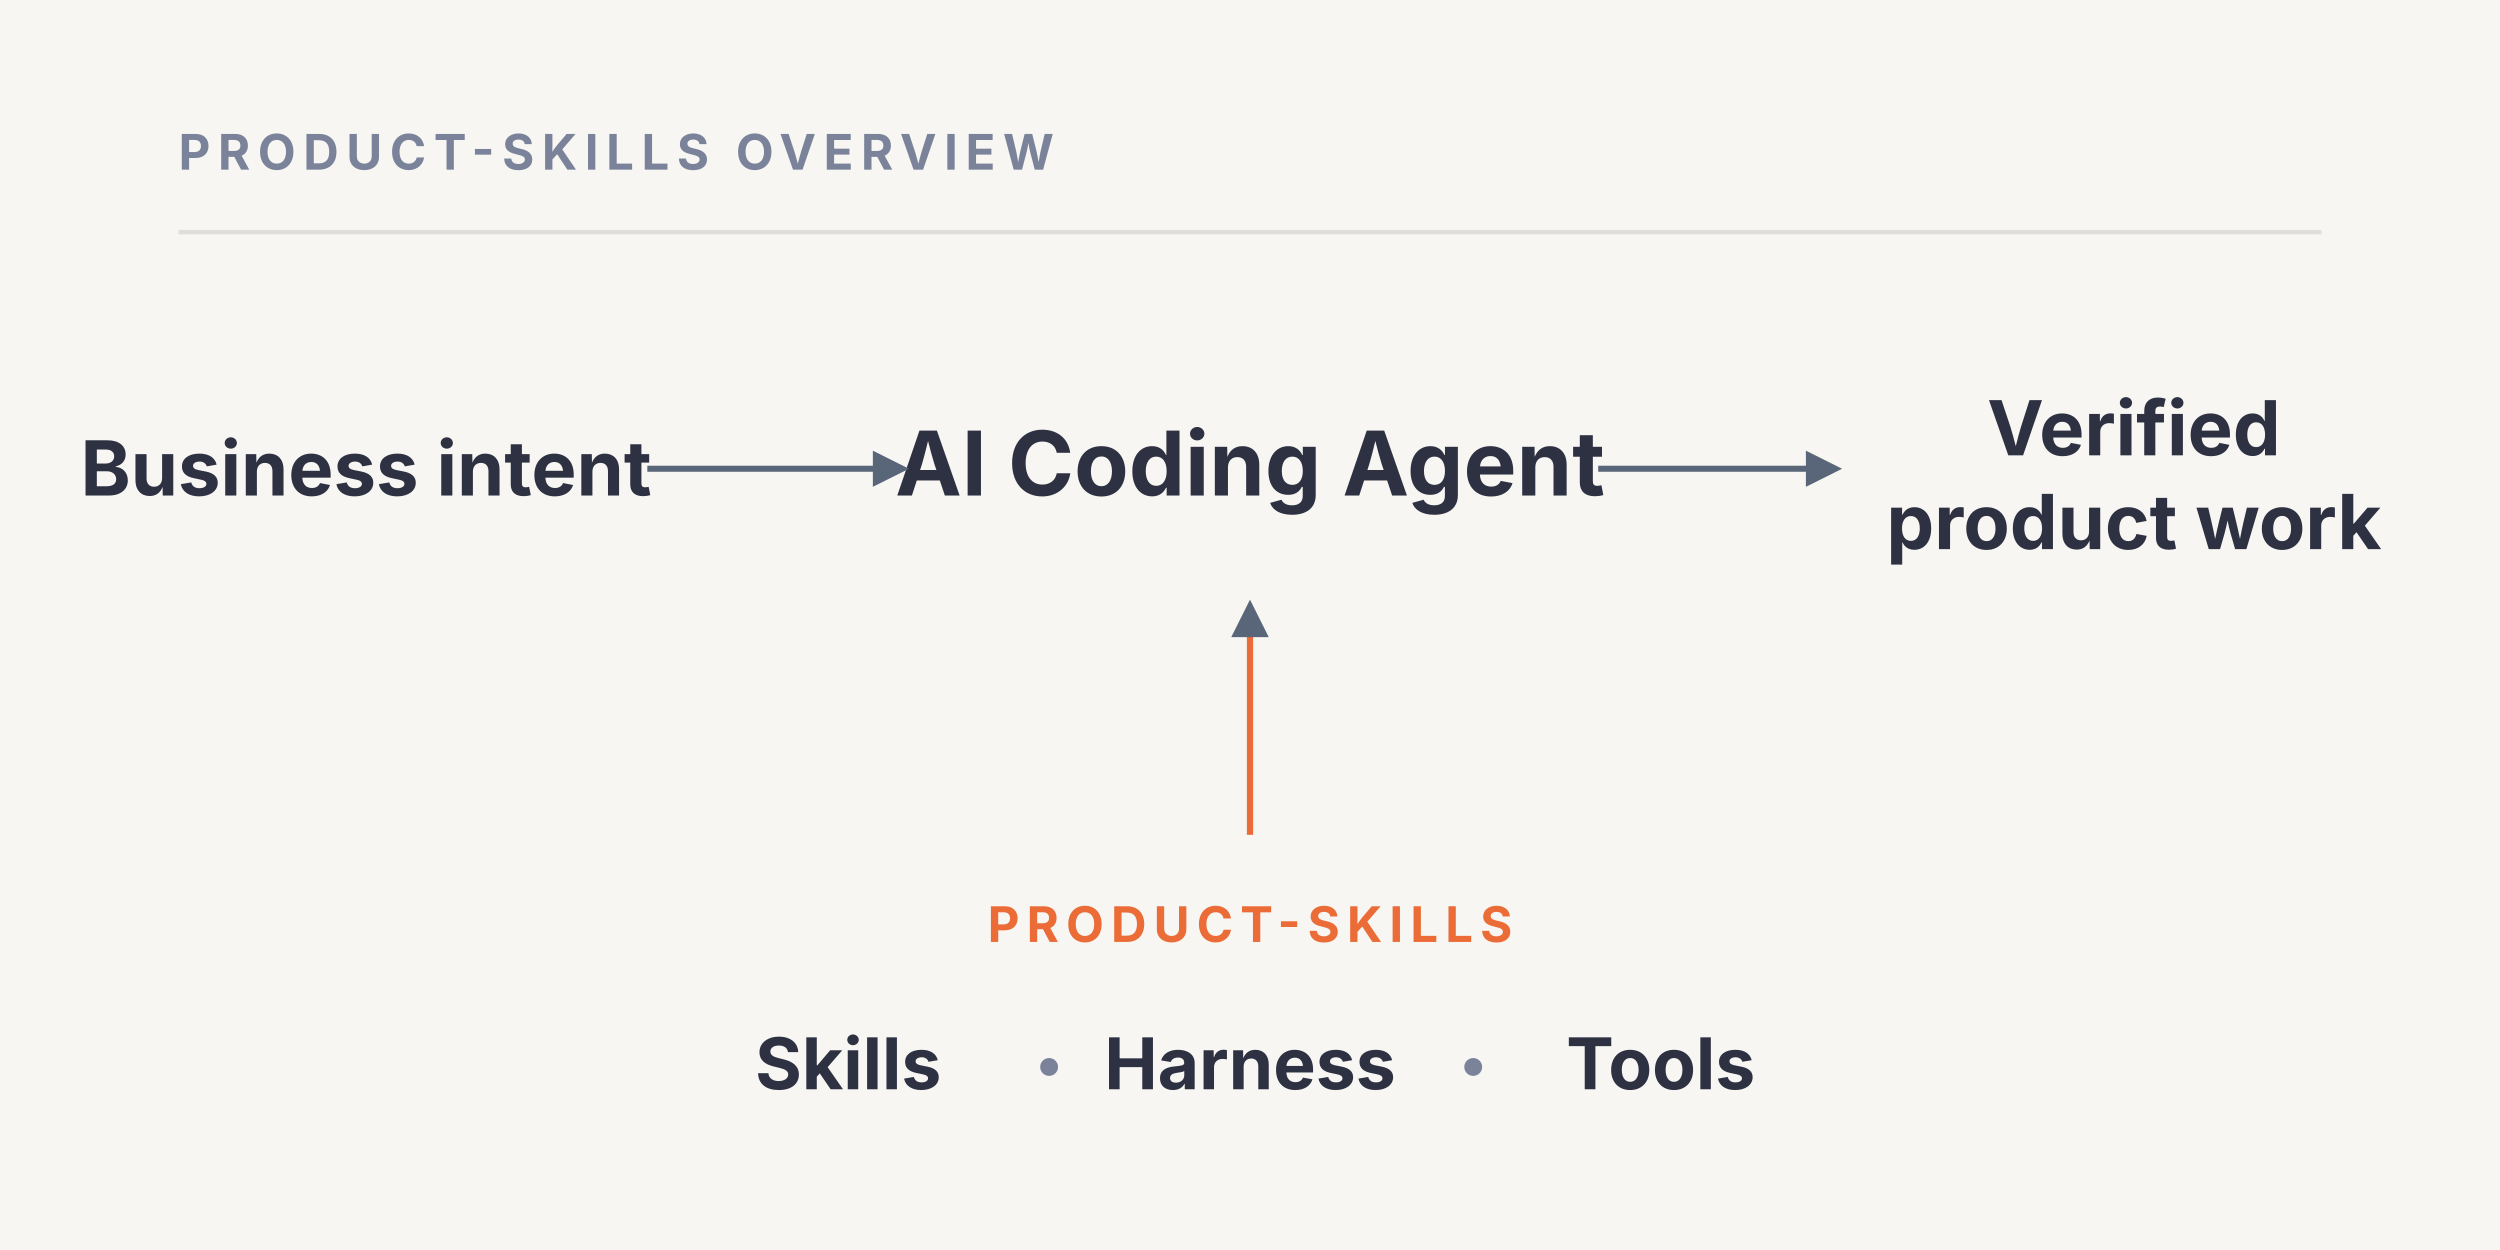
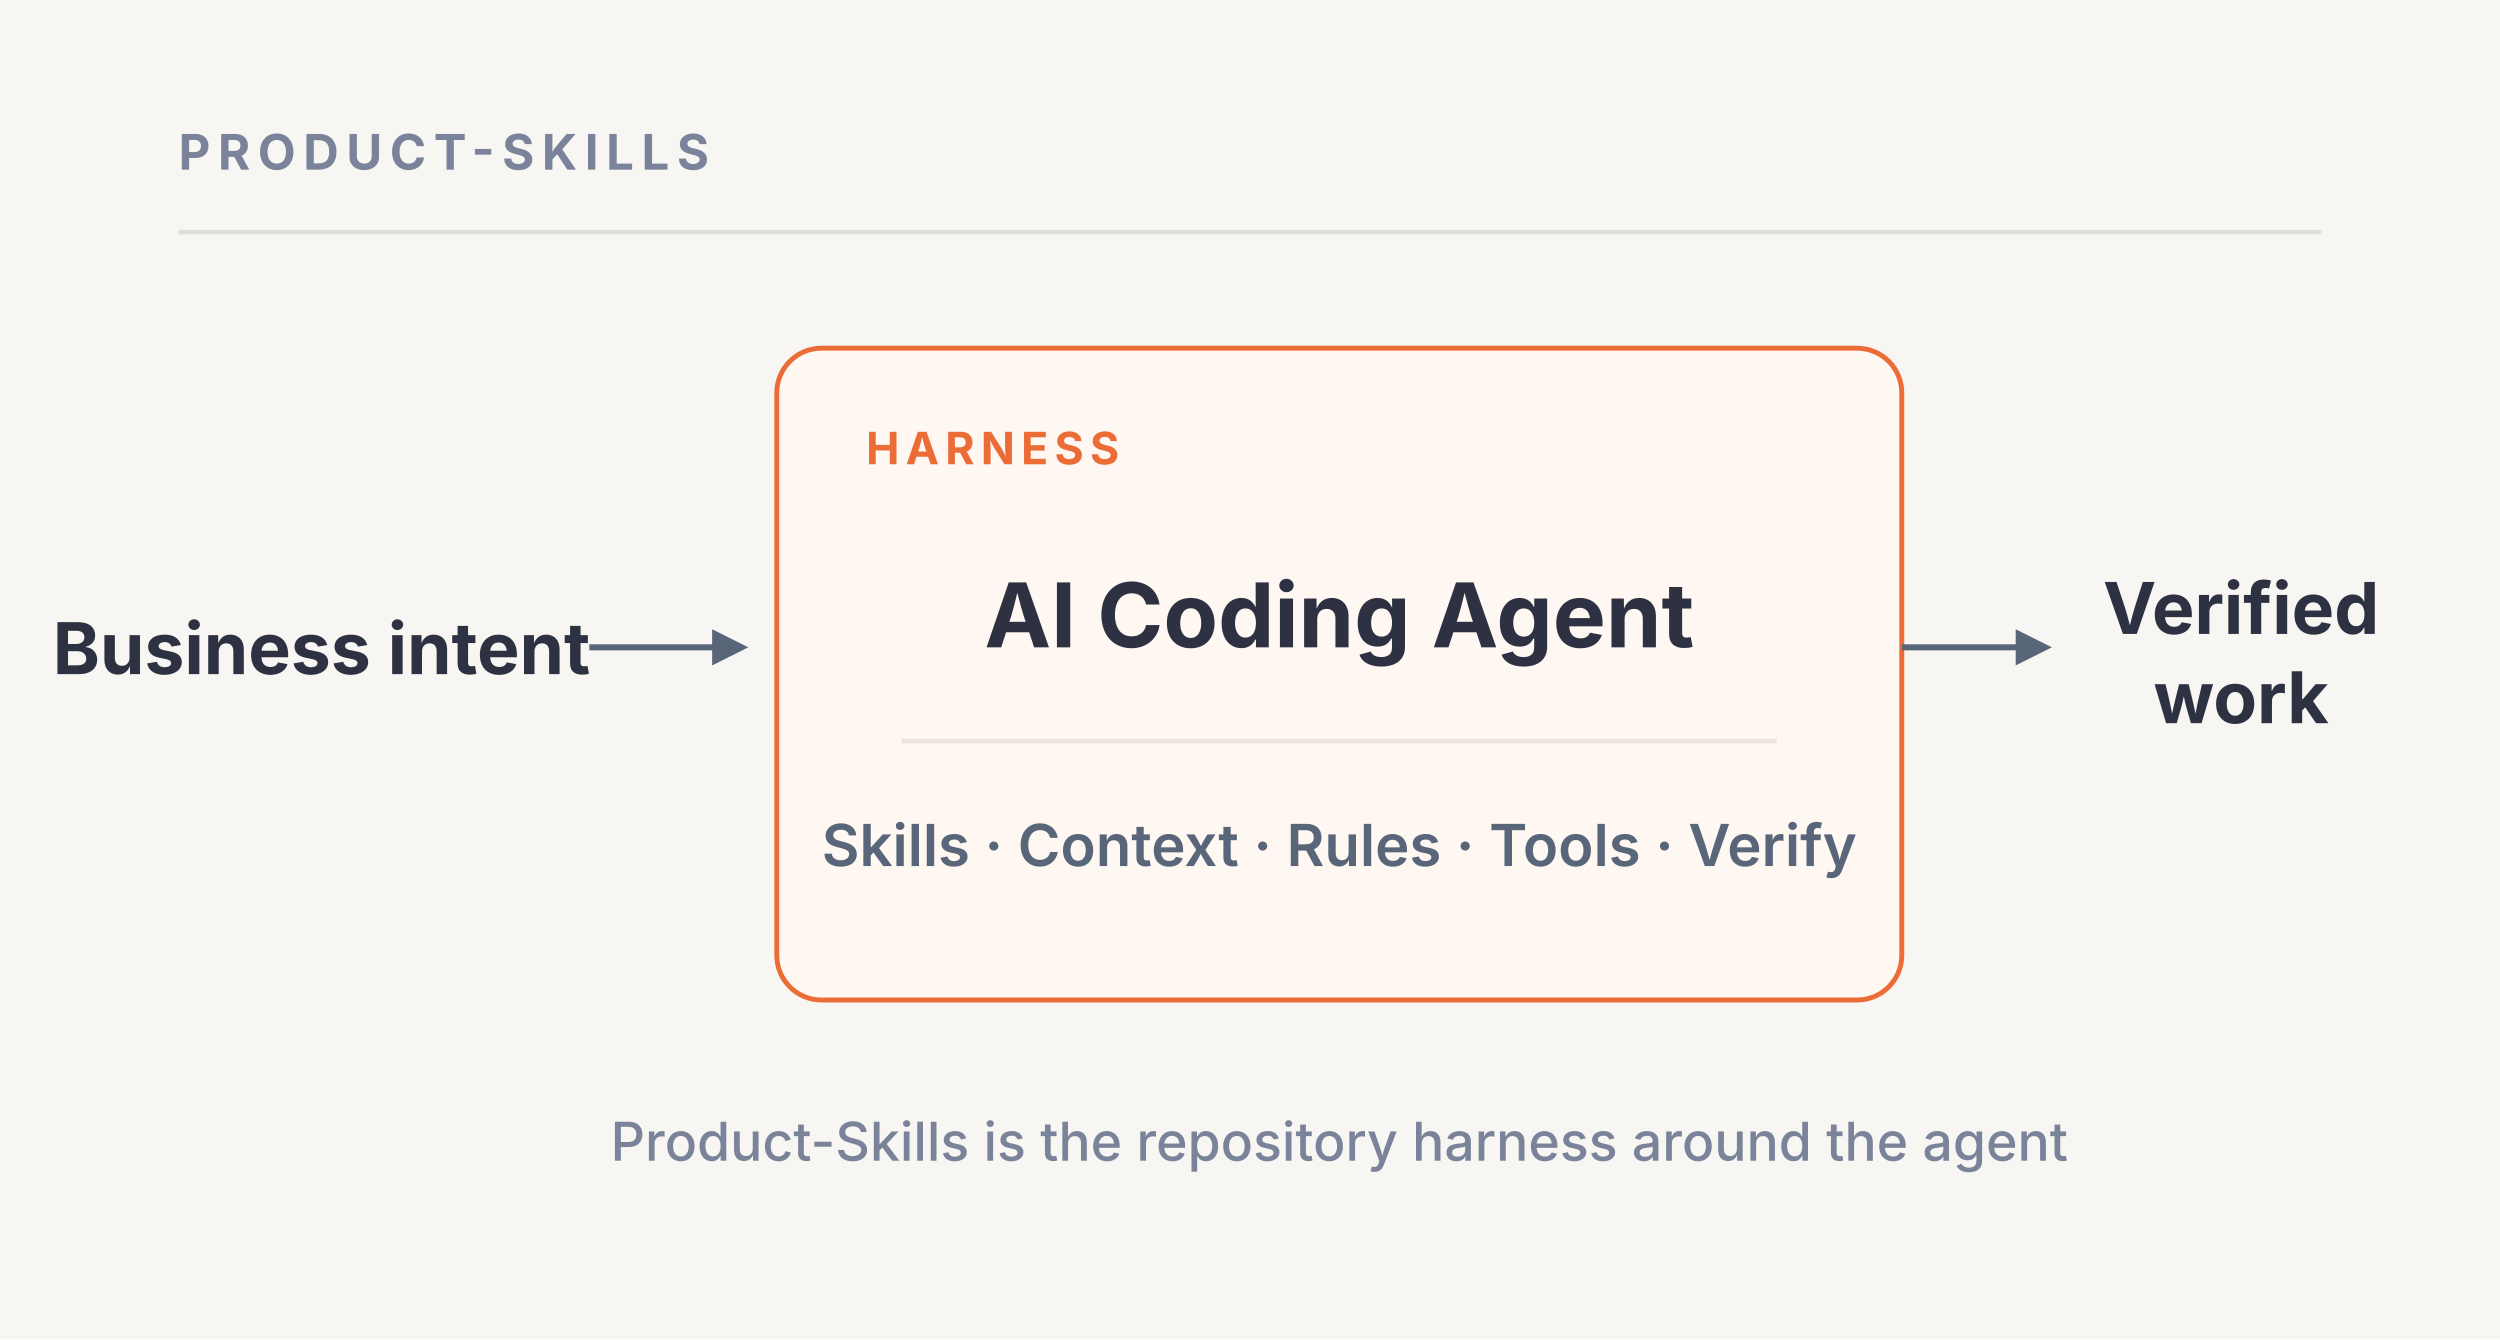
- <svg xmlns="http://www.w3.org/2000/svg" width="560" height="280" viewBox="0 0 560 280" role="img" aria-labelledby="title desc">
+ <svg xmlns="http://www.w3.org/2000/svg" width="560" height="300" viewBox="0 0 560 300" role="img" aria-labelledby="title desc">
  <defs>
    <marker id="arrow" viewBox="0 0 10 10" refX="8" refY="5" markerWidth="6" markerHeight="6" orient="auto">
      <path d="M0 0 L10 5 L0 10 Z" fill="#596579" />
    </marker>
  </defs>
-   <rect width="560" height="280" fill="#f7f6f2" />
+   <rect width="560" height="300" fill="#f7f6f2" />
  <g font-family="system-ui,-apple-system,BlinkMacSystemFont,Segoe UI,sans-serif" fill="#2d3142">
-     <text x="40" y="38" font-size="11" font-weight="700" letter-spacing="1.7" fill="#7a8399">PRODUCT-SKILLS OVERVIEW</text>
+     <text x="40" y="38" font-size="11" font-weight="700" letter-spacing="1.7" fill="#7a8399">PRODUCT-SKILLS</text>
    <line x1="40" y1="52" x2="520" y2="52" stroke="#2d3142" stroke-opacity=".12" />
-     <text x="82" y="111" text-anchor="middle" font-size="17" font-weight="650">Business intent</text>
-     <text x="280" y="111" text-anchor="middle" font-size="20" font-weight="700">AI Coding Agent</text>
-     <text x="478" y="102" text-anchor="middle" font-size="17" font-weight="650">Verified</text>
-     <text x="478" y="123" text-anchor="middle" font-size="17" font-weight="650">product work</text>
-     <path d="M145 105H202" stroke="#596579" stroke-width="1.35" fill="none" marker-end="url(#arrow)" />
-     <path d="M358 105H411" stroke="#596579" stroke-width="1.35" fill="none" marker-end="url(#arrow)" />
-     <path d="M280 187V136" stroke="#eb6c36" stroke-width="1.4" fill="none" marker-end="url(#arrow)" />
-     <text x="280" y="211" text-anchor="middle" font-size="11" font-weight="750" letter-spacing="1.6" fill="#eb6c36">PRODUCT-SKILLS</text>
-     <text x="190" y="244" text-anchor="middle" font-size="16" font-weight="650">Skills</text>
-     <circle cx="235" cy="239" r="2" fill="#7a8399" />
-     <text x="280" y="244" text-anchor="middle" font-size="16" font-weight="650">Harness</text>
-     <circle cx="330" cy="239" r="2" fill="#7a8399" />
-     <text x="372" y="244" text-anchor="middle" font-size="16" font-weight="650">Tools</text>
+     <text x="72" y="151" text-anchor="middle" font-size="16" font-weight="650">Business intent</text>
+     <path d="M132 145H166" stroke="#596579" stroke-width="1.35" fill="none" marker-end="url(#arrow)" />
+     <rect x="174" y="78" width="252" height="146" rx="10" fill="#fff7f2" stroke="#eb6c36" stroke-width="1.1" />
+     <text x="194" y="104" font-size="10" font-weight="750" letter-spacing="1.4" fill="#eb6c36">HARNESS</text>
+     <text x="300" y="145" text-anchor="middle" font-size="20" font-weight="700">AI Coding Agent</text>
+     <line x1="202" y1="166" x2="398" y2="166" stroke="#2d3142" stroke-opacity=".10" />
+     <text x="300" y="194" text-anchor="middle" font-size="13" font-weight="600" fill="#596579">Skills · Context · Rules · Tools · Verify</text>
+     <path d="M426 145H458" stroke="#596579" stroke-width="1.35" fill="none" marker-end="url(#arrow)" />
+     <text x="502" y="142" text-anchor="middle" font-size="16" font-weight="650">Verified</text>
+     <text x="502" y="162" text-anchor="middle" font-size="16" font-weight="650">work</text>
+     <text x="300" y="260" text-anchor="middle" font-size="12" font-weight="550" fill="#7a8399">Product-Skills is the repository harness around the agent</text>
  </g>
</svg>
